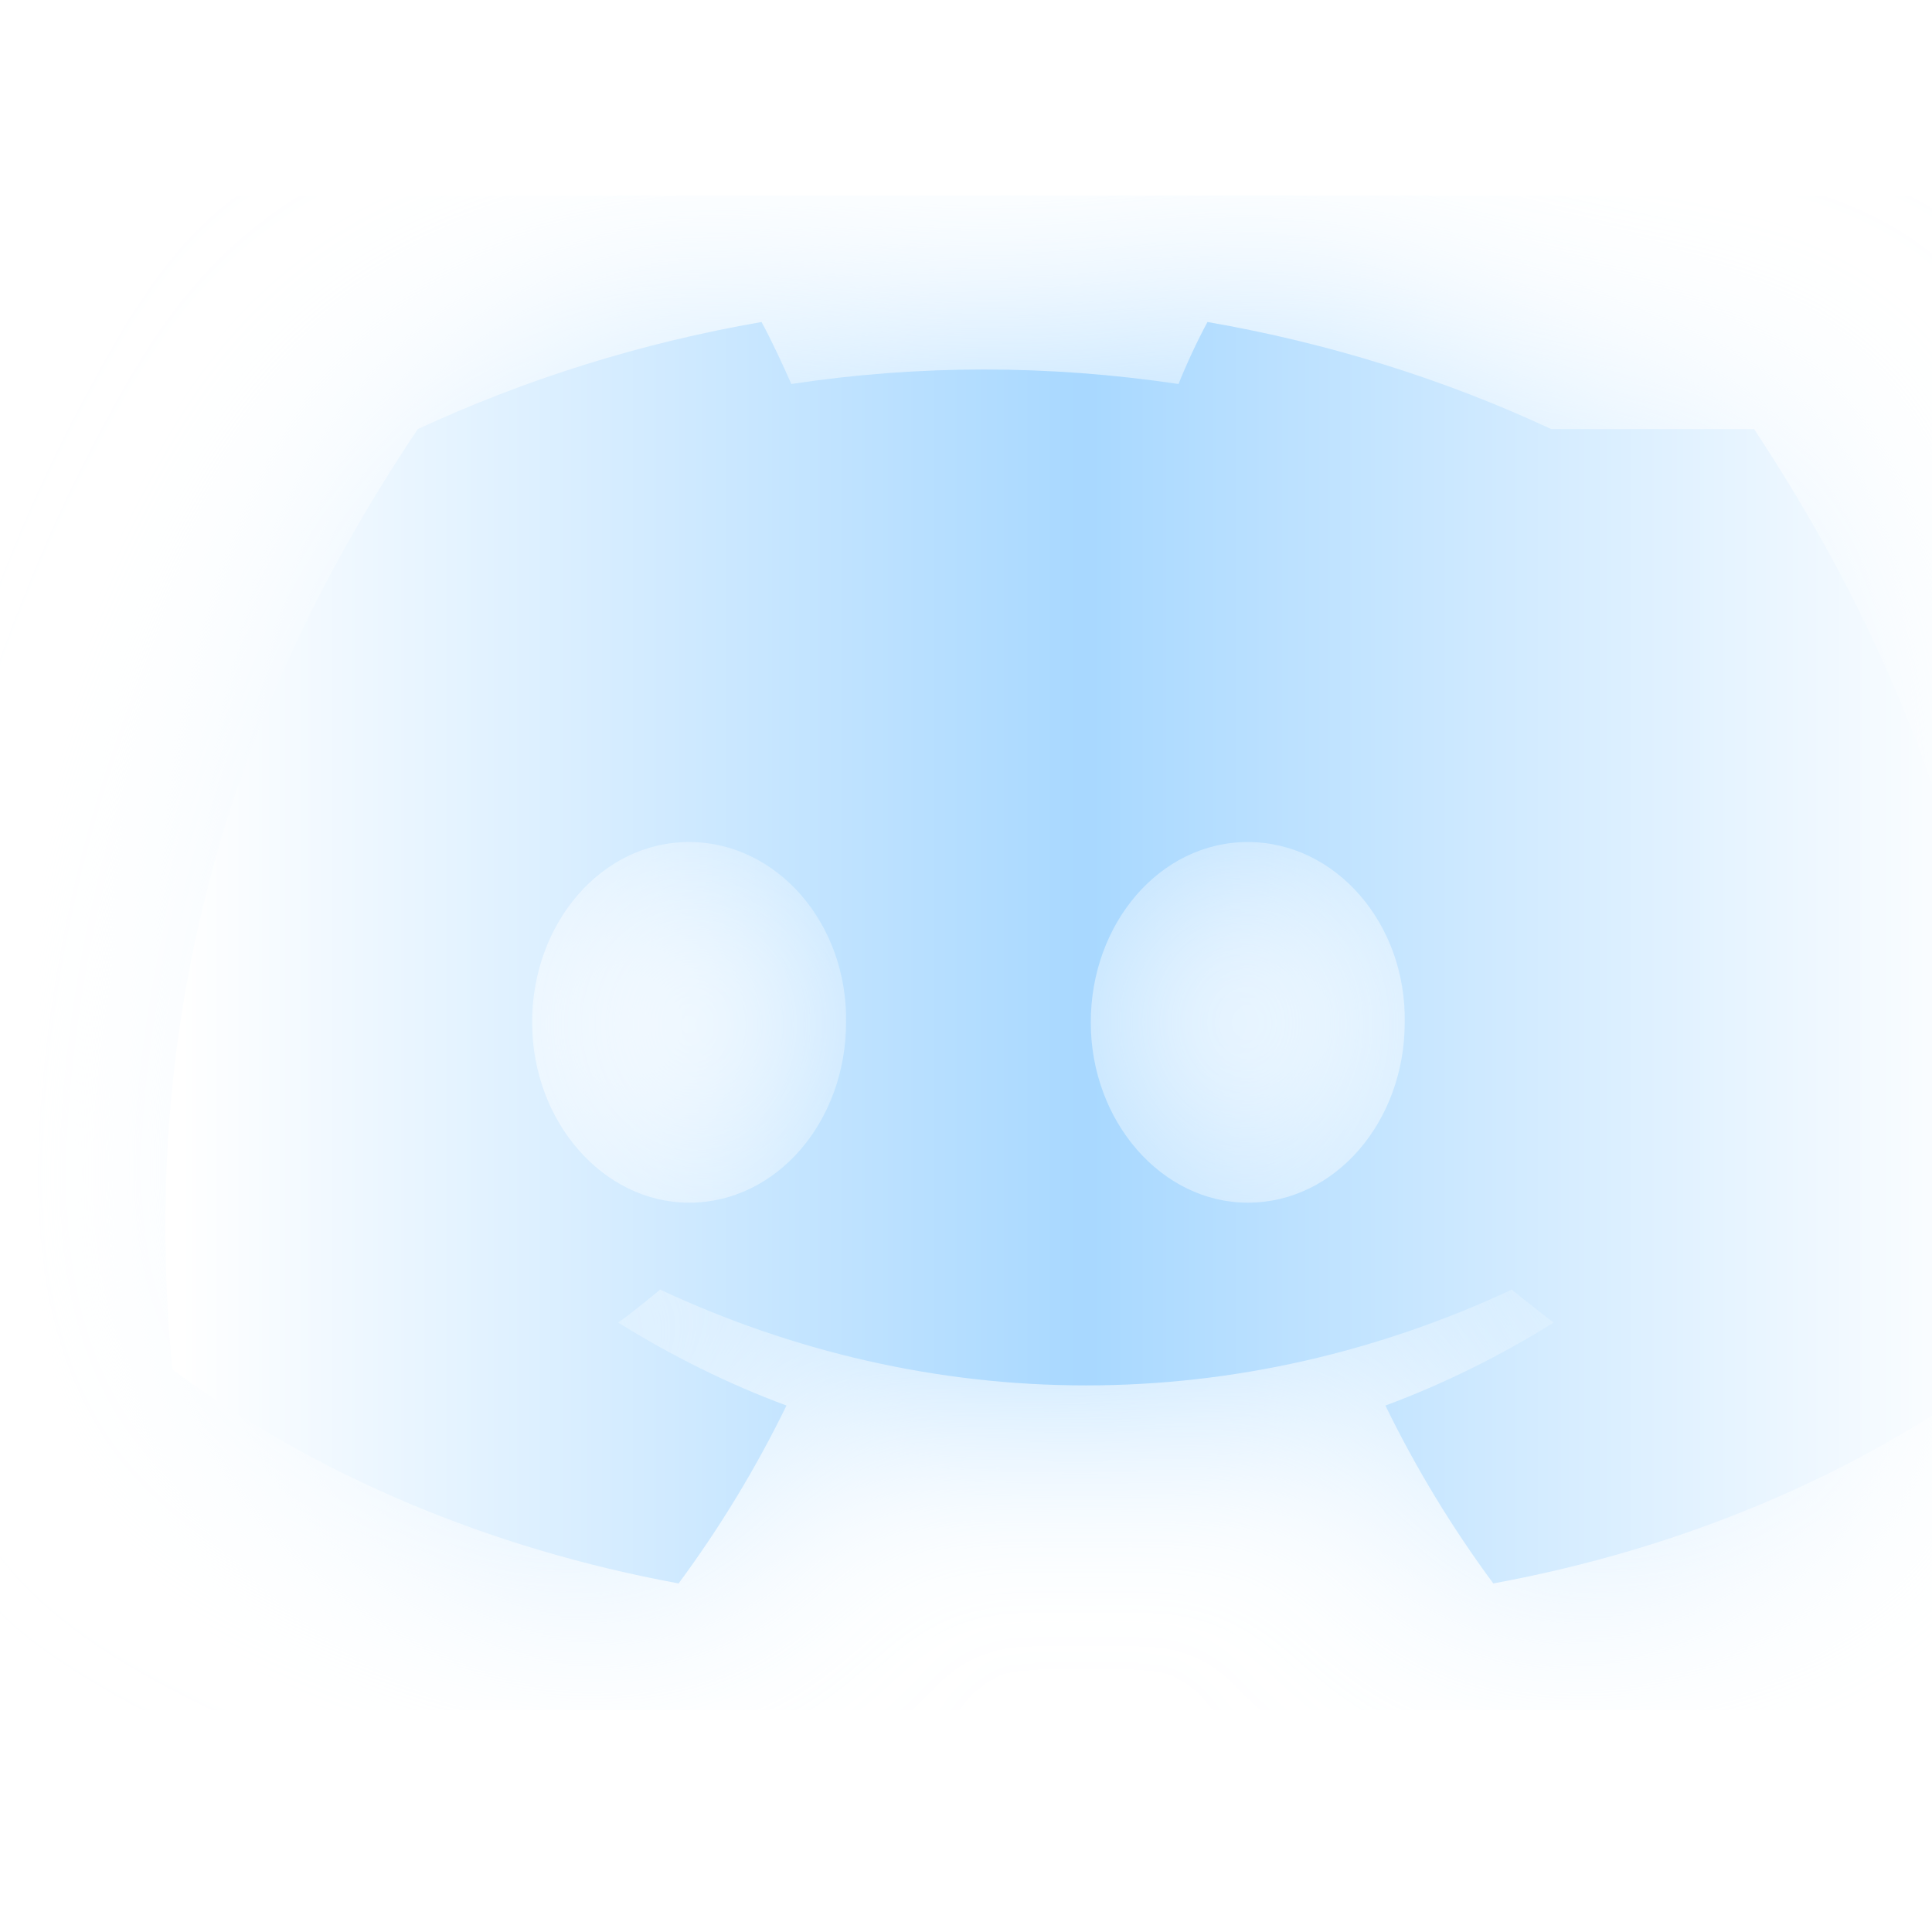
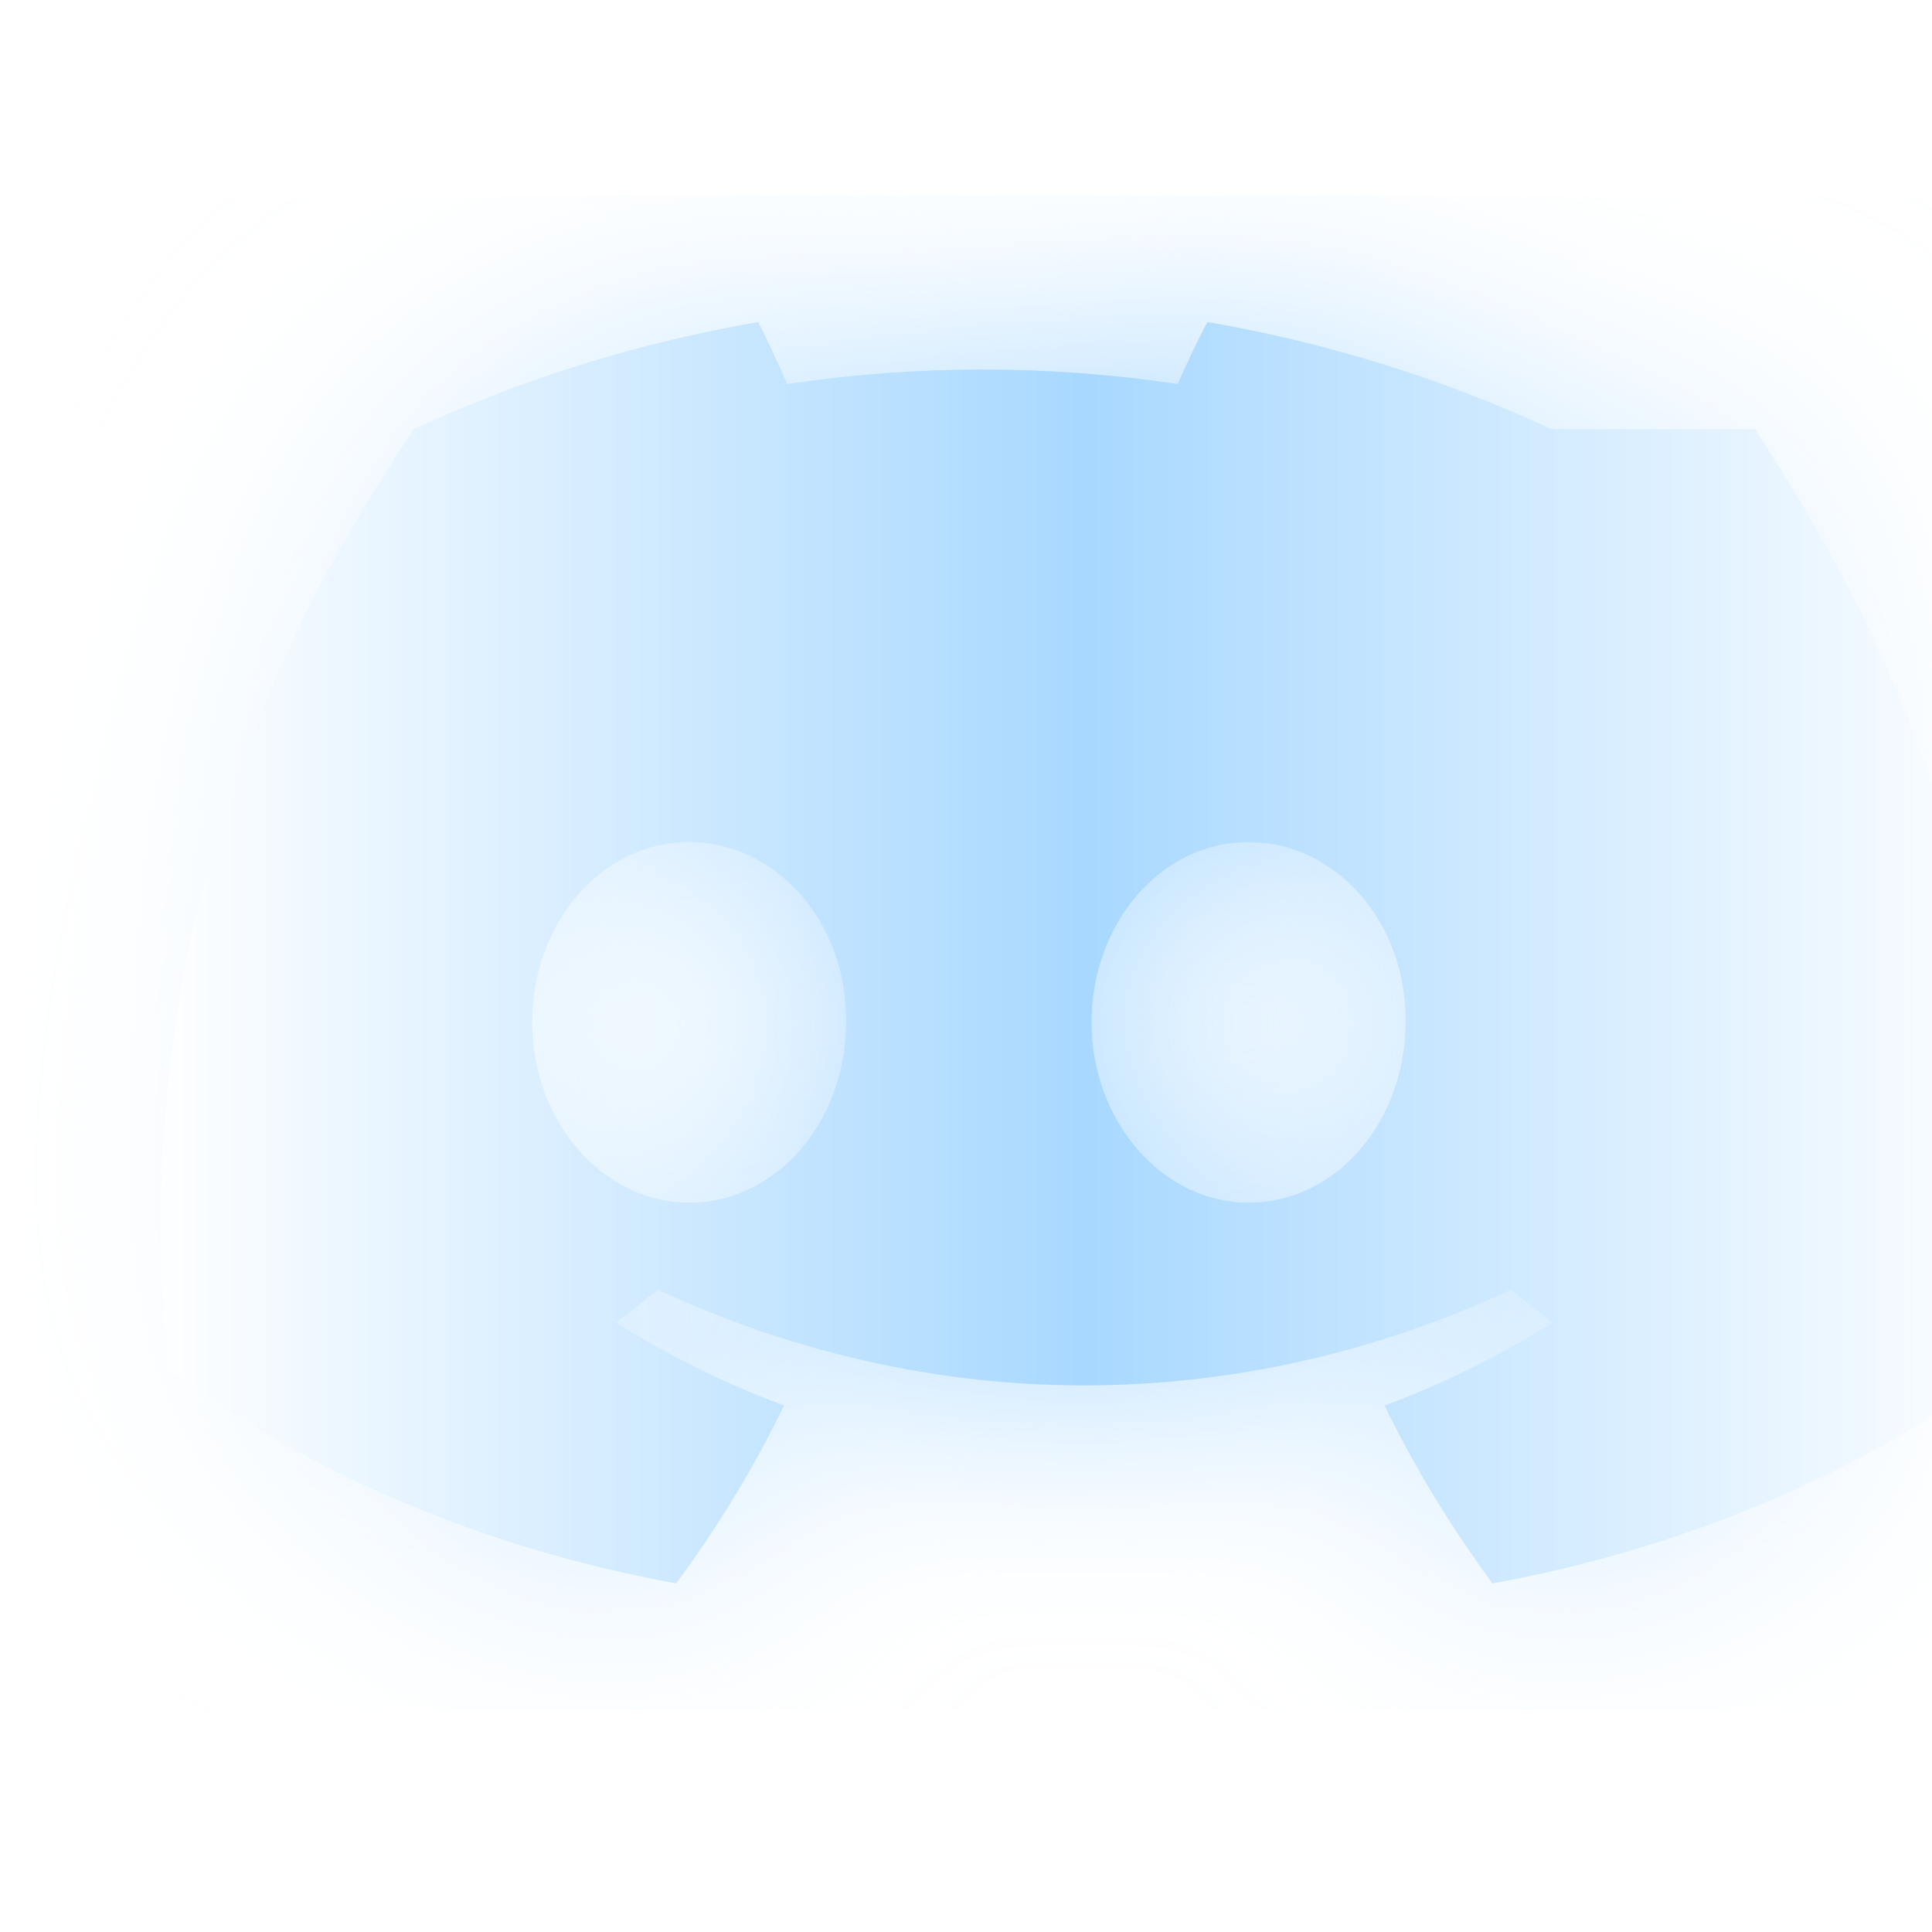
<svg xmlns="http://www.w3.org/2000/svg" width="30" height="30" viewBox="0 0 24 24">
  <defs>
    <linearGradient id="discordGradient" x1="0%" y1="0%" x2="100%" y2="0%" gradientUnits="objectBoundingBox">
      <stop offset="0%" stop-color="#ffffff">
        <animate attributeName="stop-color" values="#ffffff;#a8d8ff;#ffffff" dur="4s" repeatCount="indefinite" />
      </stop>
      <stop offset="50%" stop-color="#a8d8ff">
        <animate attributeName="stop-color" values="#a8d8ff;#ffffff;#a8d8ff" dur="4s" repeatCount="indefinite" />
      </stop>
      <stop offset="100%" stop-color="#ffffff">
        <animate attributeName="stop-color" values="#ffffff;#a8d8ff;#ffffff" dur="4s" repeatCount="indefinite" />
      </stop>
    </linearGradient>
    <filter id="glow">
      <feGaussianBlur stdDeviation="1.5" result="coloredBlur" />
      <feMerge>
        <feMergeNode in="coloredBlur" />
        <feMergeNode in="SourceGraphic" />
      </feMerge>
    </filter>
  </defs>
-   <path d="M19.27 5.33C17.94 4.71 16.5 4.26 15 4c-.12.22-.26.52-.36.77-1.62-.24-3.22-.24-4.81 0-.11-.25-.25-.55-.37-.77-1.5.26-2.93.71-4.27 1.33-2.67 3.98-3.41 7.86-3.05 11.68 1.78 1.32 3.95 2.23 6.29 2.66.51-.69.96-1.43 1.34-2.21-.73-.27-1.43-.62-2.09-1.03.18-.13.35-.27.52-.41 1.65.77 3.44 1.19 5.29 1.19 1.85 0 3.64-.42 5.29-1.19.17.14.35.28.52.41-.66.41-1.36.76-2.09 1.03.38.78.83 1.52 1.34 2.21 2.34-.43 4.51-1.34 6.29-2.66.42-4.33-.72-8.15-3.05-11.68zM8.56 14.94c-1.07 0-1.95-1.01-1.95-2.24 0-1.23.86-2.24 1.95-2.24 1.09 0 1.97 1.01 1.95 2.24 0 1.23-.86 2.24-1.95 2.24zm6.94 0c-1.07 0-1.95-1.01-1.95-2.24 0-1.23.86-2.24 1.95-2.24 1.09 0 1.97 1.01 1.95 2.24 0 1.23-.86 2.24-1.95 2.24z" fill="url(#discordGradient)" filter="url(#glow)" />
+   <path d="M19.27 5.33C17.94 4.71 16.5 4.26 15 4c-.12.22-.26.52-.37.77-1.62-.24-3.23-.24-4.85 0-.11-.25-.25-.55-.36-.77-1.5.26-2.94.71-4.28 1.33-2.68 3.98-3.42 7.86-3.05 11.68 1.78 1.32 3.96 2.23 6.31 2.66.51-.69.96-1.43 1.34-2.21-.73-.27-1.43-.62-2.09-1.03.18-.13.35-.27.52-.41 1.65.77 3.45 1.19 5.3 1.19 1.85 0 3.65-.42 5.3-1.19.17.14.35.28.52.41-.66.41-1.36.76-2.09 1.03.38.78.83 1.52 1.34 2.21 2.35-.43 4.53-1.34 6.31-2.66.42-4.33-.72-8.15-3.05-11.68zM8.56 14.94c-1.07 0-1.95-1.01-1.95-2.24 0-1.23.86-2.24 1.95-2.24 1.09 0 1.97 1.01 1.95 2.24 0 1.23-.86 2.24-1.95 2.24zm6.95 0c-1.07 0-1.95-1.01-1.95-2.24 0-1.23.86-2.24 1.95-2.24 1.09 0 1.97 1.01 1.95 2.24 0 1.23-.86 2.24-1.95 2.24z" fill="url(#discordGradient)" filter="url(#glow)" />
</svg>
